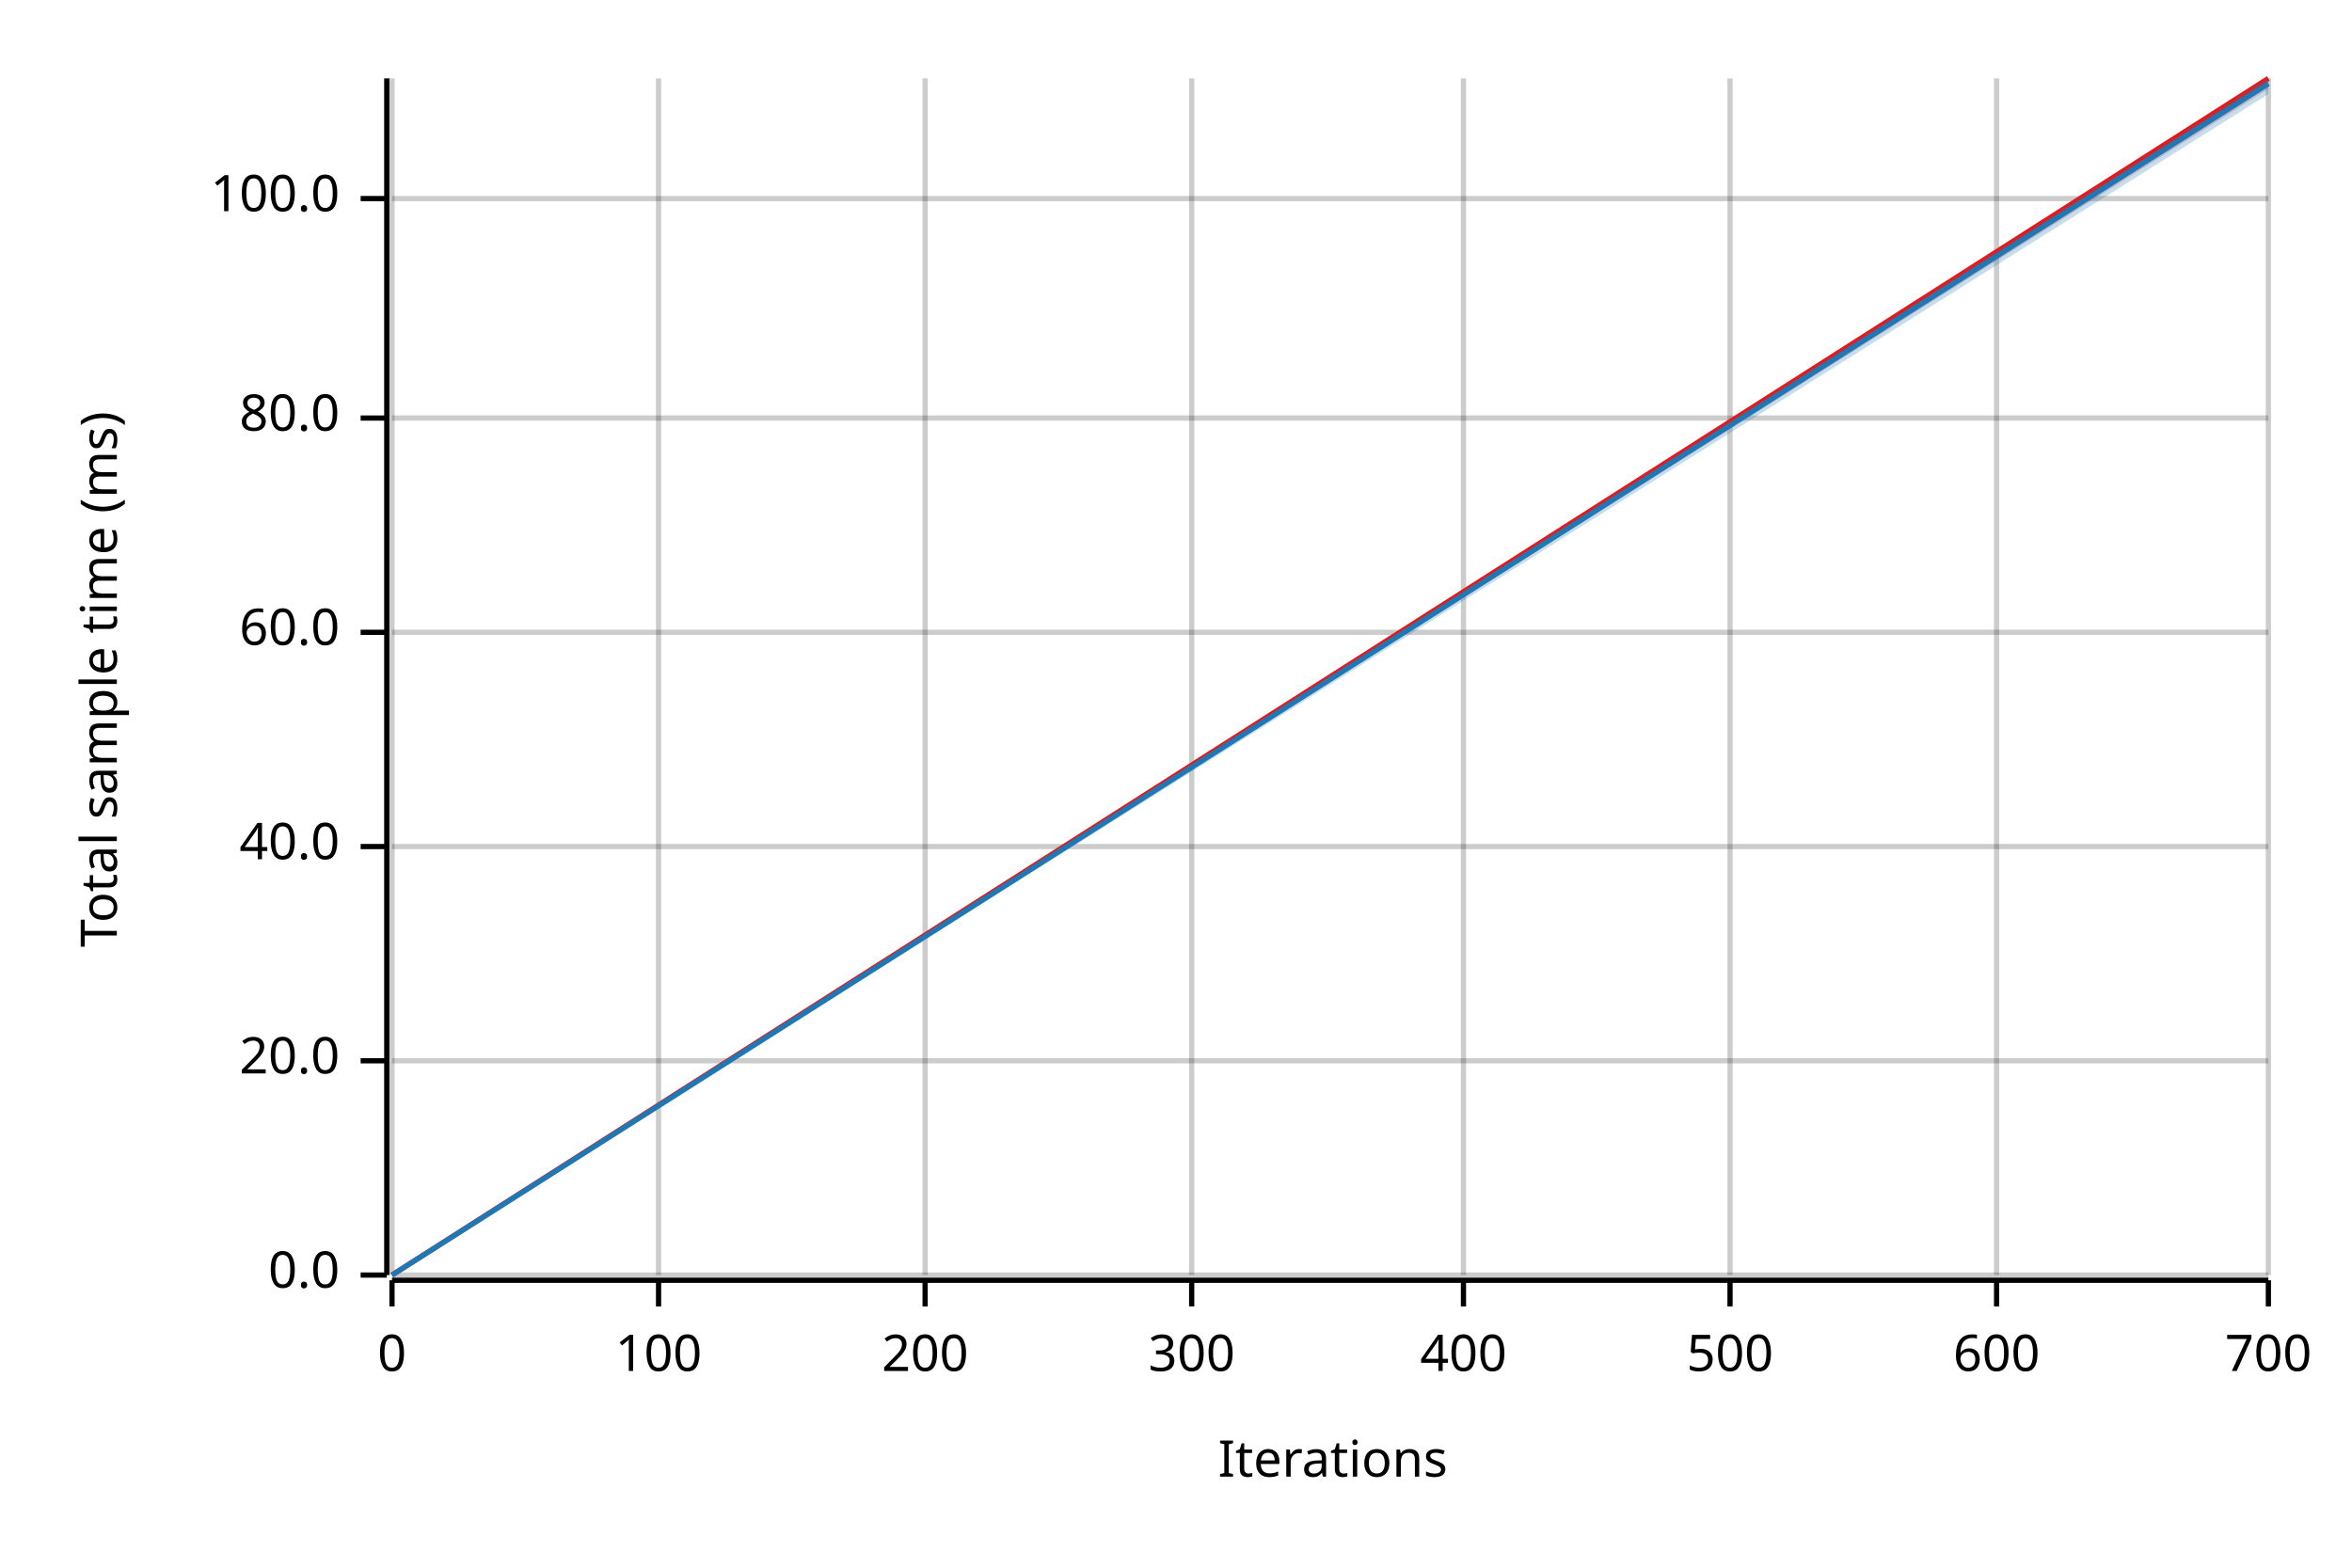
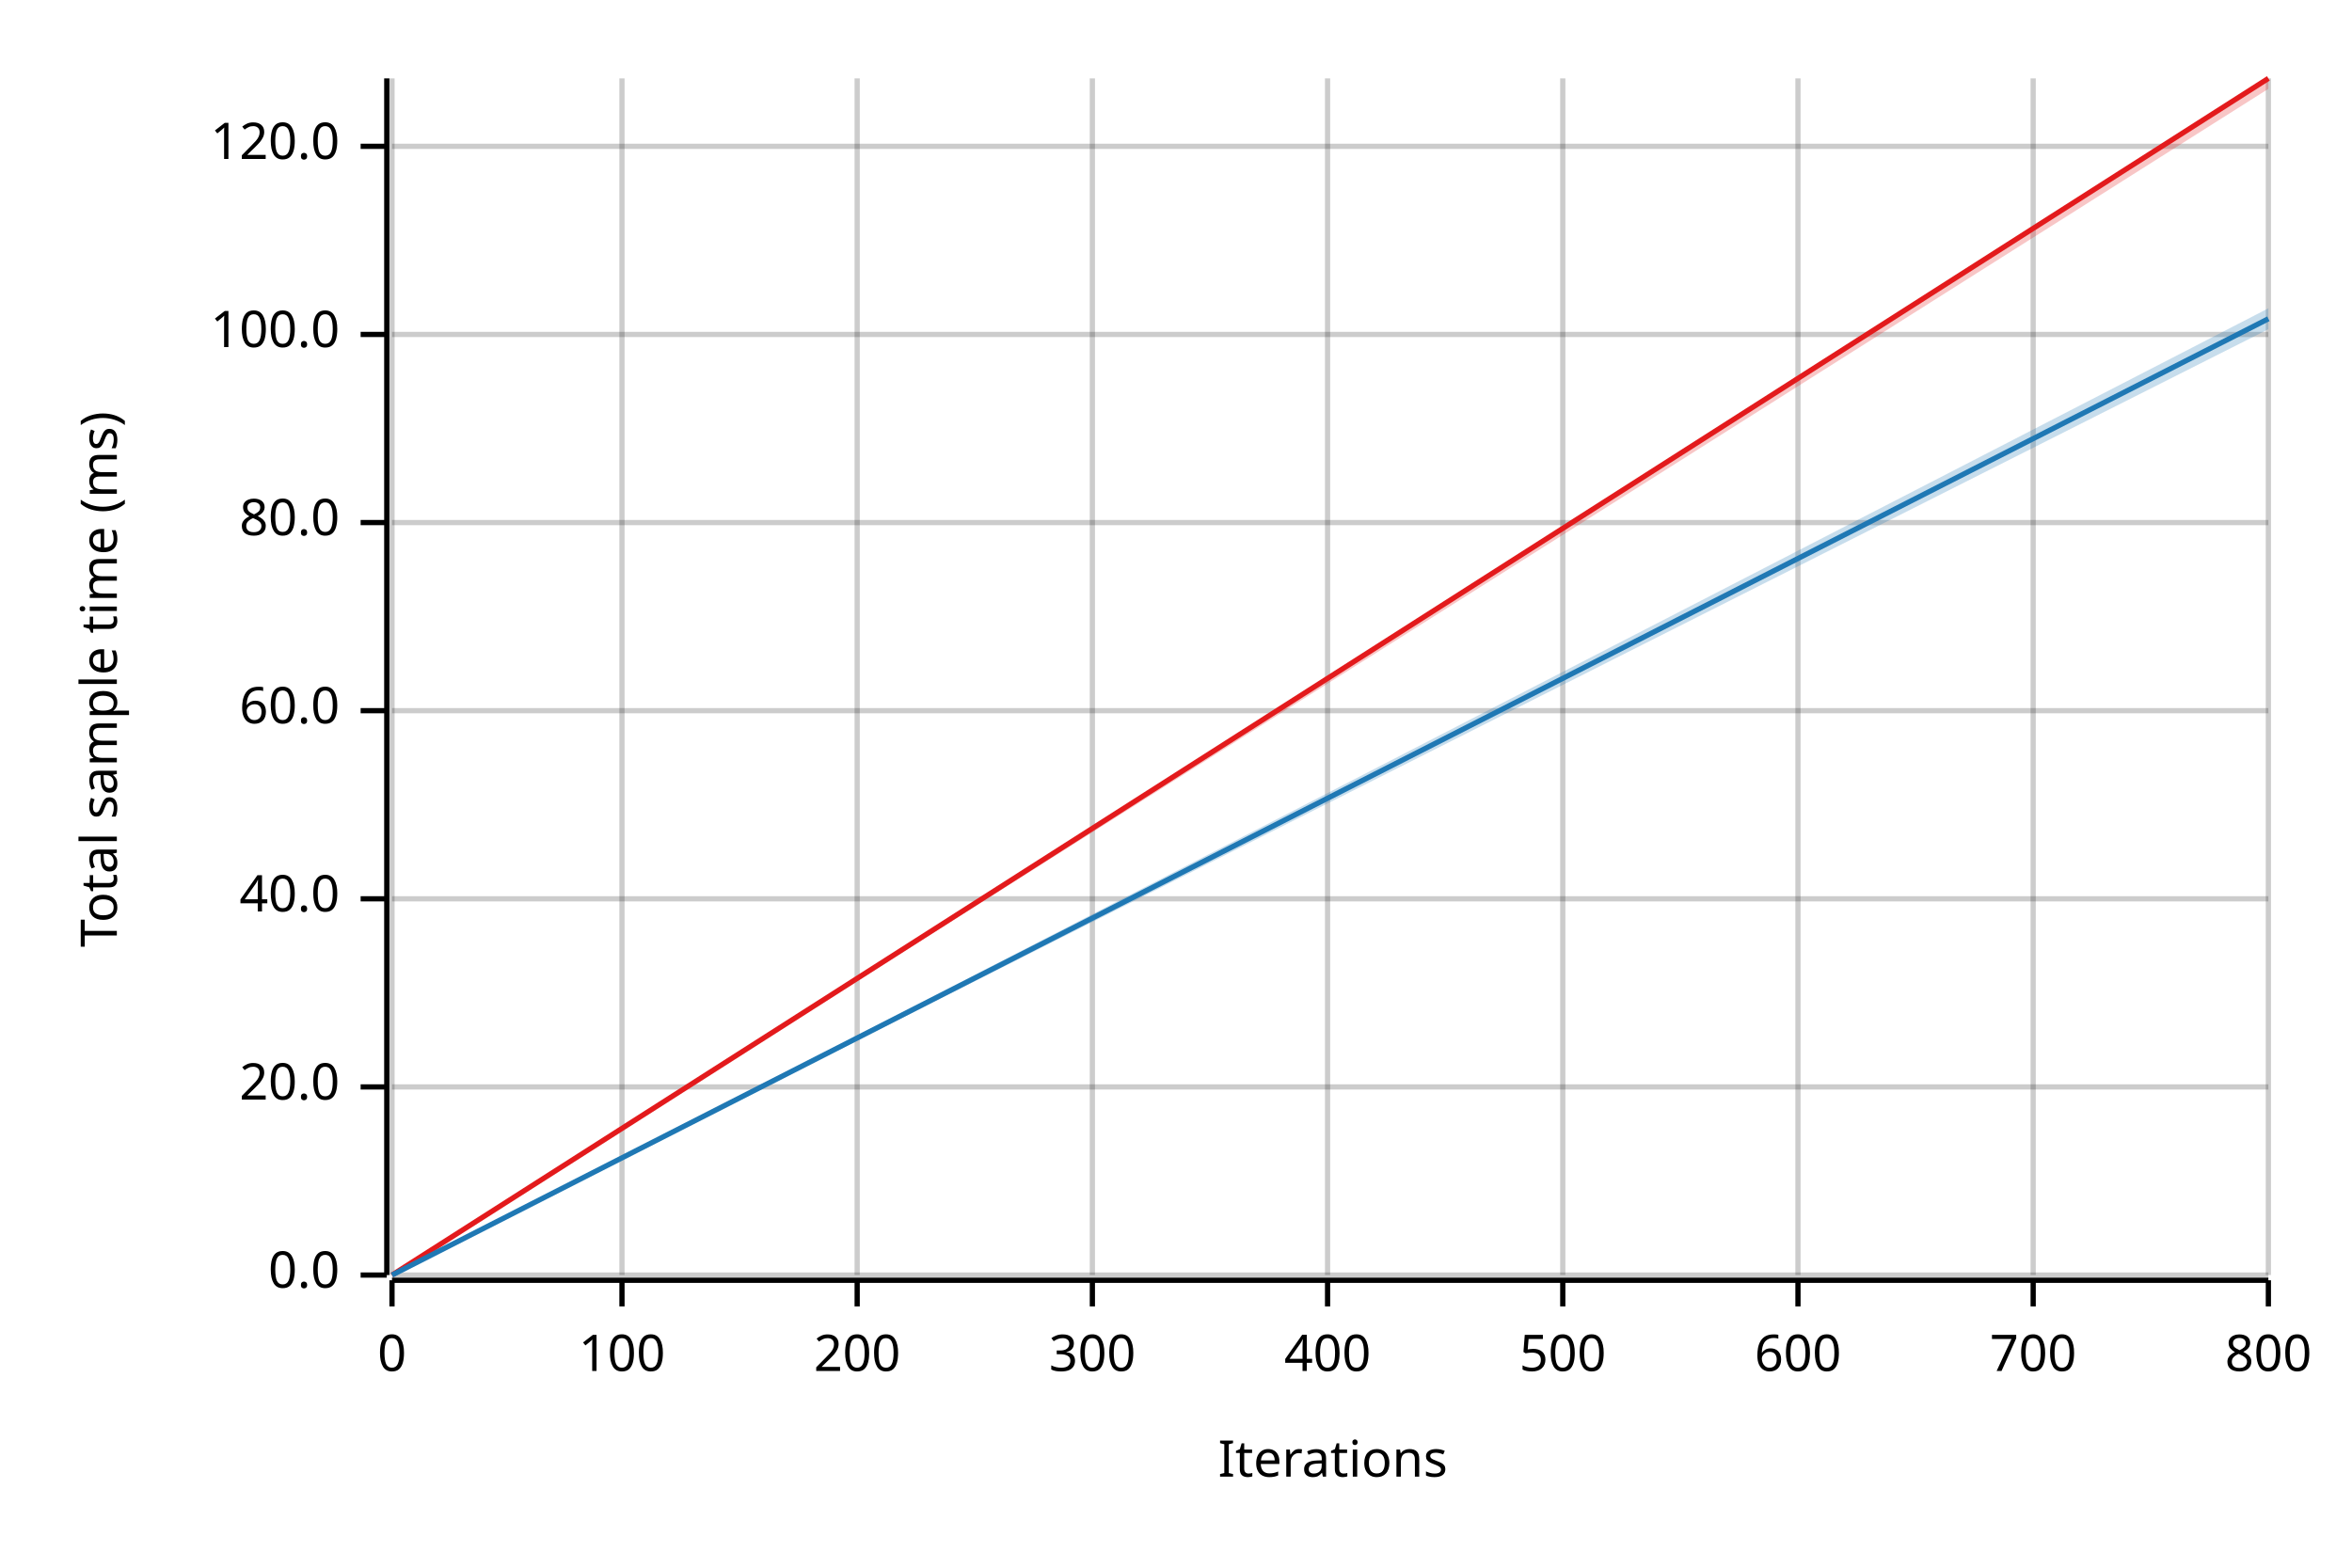
<svg xmlns="http://www.w3.org/2000/svg" width="450" height="300" viewBox="0 0 450 300">
  <text x="15" y="130" dy="0.76em" text-anchor="middle" font-family="sans-serif" font-size="9.677" opacity="1" fill="#000000" transform="rotate(270, 15, 130)">
Total sample time (ms)
</text>
  <text x="255" y="285" dy="-0.5ex" text-anchor="middle" font-family="sans-serif" font-size="9.677" opacity="1" fill="#000000">
Iterations
</text>
  <line opacity="0.2" stroke="#000000" stroke-width="1" x1="75" y1="244" x2="75" y2="15" />
-   <line opacity="0.2" stroke="#000000" stroke-width="1" x1="126" y1="244" x2="126" y2="15" />
-   <line opacity="0.2" stroke="#000000" stroke-width="1" x1="177" y1="244" x2="177" y2="15" />
-   <line opacity="0.2" stroke="#000000" stroke-width="1" x1="228" y1="244" x2="228" y2="15" />
-   <line opacity="0.2" stroke="#000000" stroke-width="1" x1="280" y1="244" x2="280" y2="15" />
-   <line opacity="0.2" stroke="#000000" stroke-width="1" x1="331" y1="244" x2="331" y2="15" />
-   <line opacity="0.2" stroke="#000000" stroke-width="1" x1="382" y1="244" x2="382" y2="15" />
+   <line opacity="0.2" stroke="#000000" stroke-width="1" x1="119" y1="244" x2="119" y2="15" />
+   <line opacity="0.2" stroke="#000000" stroke-width="1" x1="164" y1="244" x2="164" y2="15" />
+   <line opacity="0.2" stroke="#000000" stroke-width="1" x1="209" y1="244" x2="209" y2="15" />
+   <line opacity="0.2" stroke="#000000" stroke-width="1" x1="254" y1="244" x2="254" y2="15" />
+   <line opacity="0.2" stroke="#000000" stroke-width="1" x1="299" y1="244" x2="299" y2="15" />
+   <line opacity="0.2" stroke="#000000" stroke-width="1" x1="344" y1="244" x2="344" y2="15" />
+   <line opacity="0.2" stroke="#000000" stroke-width="1" x1="389" y1="244" x2="389" y2="15" />
  <line opacity="0.2" stroke="#000000" stroke-width="1" x1="434" y1="244" x2="434" y2="15" />
  <line opacity="0.2" stroke="#000000" stroke-width="1" x1="75" y1="244" x2="434" y2="244" />
-   <line opacity="0.2" stroke="#000000" stroke-width="1" x1="75" y1="203" x2="434" y2="203" />
-   <line opacity="0.2" stroke="#000000" stroke-width="1" x1="75" y1="162" x2="434" y2="162" />
-   <line opacity="0.2" stroke="#000000" stroke-width="1" x1="75" y1="121" x2="434" y2="121" />
-   <line opacity="0.2" stroke="#000000" stroke-width="1" x1="75" y1="80" x2="434" y2="80" />
-   <line opacity="0.2" stroke="#000000" stroke-width="1" x1="75" y1="38" x2="434" y2="38" />
+   <line opacity="0.2" stroke="#000000" stroke-width="1" x1="75" y1="208" x2="434" y2="208" />
+   <line opacity="0.2" stroke="#000000" stroke-width="1" x1="75" y1="172" x2="434" y2="172" />
+   <line opacity="0.2" stroke="#000000" stroke-width="1" x1="75" y1="136" x2="434" y2="136" />
+   <line opacity="0.2" stroke="#000000" stroke-width="1" x1="75" y1="100" x2="434" y2="100" />
+   <line opacity="0.2" stroke="#000000" stroke-width="1" x1="75" y1="64" x2="434" y2="64" />
+   <line opacity="0.2" stroke="#000000" stroke-width="1" x1="75" y1="28" x2="434" y2="28" />
  <polyline fill="none" opacity="1" stroke="#000000" stroke-width="1" points="74,15 74,244 " />
  <text x="65" y="244" dy="0.5ex" text-anchor="end" font-family="sans-serif" font-size="9.677" opacity="1" fill="#000000">
0.0
</text>
  <polyline fill="none" opacity="1" stroke="#000000" stroke-width="1" points="69,244 74,244 " />
-   <text x="65" y="203" dy="0.5ex" text-anchor="end" font-family="sans-serif" font-size="9.677" opacity="1" fill="#000000">
+   <text x="65" y="208" dy="0.5ex" text-anchor="end" font-family="sans-serif" font-size="9.677" opacity="1" fill="#000000">
20.0
</text>
-   <polyline fill="none" opacity="1" stroke="#000000" stroke-width="1" points="69,203 74,203 " />
-   <text x="65" y="162" dy="0.5ex" text-anchor="end" font-family="sans-serif" font-size="9.677" opacity="1" fill="#000000">
+   <polyline fill="none" opacity="1" stroke="#000000" stroke-width="1" points="69,208 74,208 " />
+   <text x="65" y="172" dy="0.5ex" text-anchor="end" font-family="sans-serif" font-size="9.677" opacity="1" fill="#000000">
40.0
</text>
-   <polyline fill="none" opacity="1" stroke="#000000" stroke-width="1" points="69,162 74,162 " />
-   <text x="65" y="121" dy="0.5ex" text-anchor="end" font-family="sans-serif" font-size="9.677" opacity="1" fill="#000000">
+   <polyline fill="none" opacity="1" stroke="#000000" stroke-width="1" points="69,172 74,172 " />
+   <text x="65" y="136" dy="0.5ex" text-anchor="end" font-family="sans-serif" font-size="9.677" opacity="1" fill="#000000">
60.0
</text>
-   <polyline fill="none" opacity="1" stroke="#000000" stroke-width="1" points="69,121 74,121 " />
-   <text x="65" y="80" dy="0.5ex" text-anchor="end" font-family="sans-serif" font-size="9.677" opacity="1" fill="#000000">
+   <polyline fill="none" opacity="1" stroke="#000000" stroke-width="1" points="69,136 74,136 " />
+   <text x="65" y="100" dy="0.5ex" text-anchor="end" font-family="sans-serif" font-size="9.677" opacity="1" fill="#000000">
80.0
</text>
-   <polyline fill="none" opacity="1" stroke="#000000" stroke-width="1" points="69,80 74,80 " />
-   <text x="65" y="38" dy="0.5ex" text-anchor="end" font-family="sans-serif" font-size="9.677" opacity="1" fill="#000000">
+   <polyline fill="none" opacity="1" stroke="#000000" stroke-width="1" points="69,100 74,100 " />
+   <text x="65" y="64" dy="0.5ex" text-anchor="end" font-family="sans-serif" font-size="9.677" opacity="1" fill="#000000">
100.0
</text>
-   <polyline fill="none" opacity="1" stroke="#000000" stroke-width="1" points="69,38 74,38 " />
+   <polyline fill="none" opacity="1" stroke="#000000" stroke-width="1" points="69,64 74,64 " />
+   <text x="65" y="28" dy="0.5ex" text-anchor="end" font-family="sans-serif" font-size="9.677" opacity="1" fill="#000000">
+ 120.0
+ </text>
+   <polyline fill="none" opacity="1" stroke="#000000" stroke-width="1" points="69,28 74,28 " />
  <polyline fill="none" opacity="1" stroke="#000000" stroke-width="1" points="75,245 434,245 " />
  <text x="75" y="255" dy="0.76em" text-anchor="middle" font-family="sans-serif" font-size="9.677" opacity="1" fill="#000000">
0
</text>
  <polyline fill="none" opacity="1" stroke="#000000" stroke-width="1" points="75,245 75,250 " />
-   <text x="126" y="255" dy="0.76em" text-anchor="middle" font-family="sans-serif" font-size="9.677" opacity="1" fill="#000000">
+   <text x="119" y="255" dy="0.76em" text-anchor="middle" font-family="sans-serif" font-size="9.677" opacity="1" fill="#000000">
100
</text>
-   <polyline fill="none" opacity="1" stroke="#000000" stroke-width="1" points="126,245 126,250 " />
-   <text x="177" y="255" dy="0.76em" text-anchor="middle" font-family="sans-serif" font-size="9.677" opacity="1" fill="#000000">
+   <polyline fill="none" opacity="1" stroke="#000000" stroke-width="1" points="119,245 119,250 " />
+   <text x="164" y="255" dy="0.76em" text-anchor="middle" font-family="sans-serif" font-size="9.677" opacity="1" fill="#000000">
200
</text>
-   <polyline fill="none" opacity="1" stroke="#000000" stroke-width="1" points="177,245 177,250 " />
-   <text x="228" y="255" dy="0.76em" text-anchor="middle" font-family="sans-serif" font-size="9.677" opacity="1" fill="#000000">
+   <polyline fill="none" opacity="1" stroke="#000000" stroke-width="1" points="164,245 164,250 " />
+   <text x="209" y="255" dy="0.76em" text-anchor="middle" font-family="sans-serif" font-size="9.677" opacity="1" fill="#000000">
300
</text>
-   <polyline fill="none" opacity="1" stroke="#000000" stroke-width="1" points="228,245 228,250 " />
-   <text x="280" y="255" dy="0.76em" text-anchor="middle" font-family="sans-serif" font-size="9.677" opacity="1" fill="#000000">
+   <polyline fill="none" opacity="1" stroke="#000000" stroke-width="1" points="209,245 209,250 " />
+   <text x="254" y="255" dy="0.76em" text-anchor="middle" font-family="sans-serif" font-size="9.677" opacity="1" fill="#000000">
400
</text>
-   <polyline fill="none" opacity="1" stroke="#000000" stroke-width="1" points="280,245 280,250 " />
-   <text x="331" y="255" dy="0.76em" text-anchor="middle" font-family="sans-serif" font-size="9.677" opacity="1" fill="#000000">
+   <polyline fill="none" opacity="1" stroke="#000000" stroke-width="1" points="254,245 254,250 " />
+   <text x="299" y="255" dy="0.76em" text-anchor="middle" font-family="sans-serif" font-size="9.677" opacity="1" fill="#000000">
500
</text>
-   <polyline fill="none" opacity="1" stroke="#000000" stroke-width="1" points="331,245 331,250 " />
-   <text x="382" y="255" dy="0.76em" text-anchor="middle" font-family="sans-serif" font-size="9.677" opacity="1" fill="#000000">
+   <polyline fill="none" opacity="1" stroke="#000000" stroke-width="1" points="299,245 299,250 " />
+   <text x="344" y="255" dy="0.76em" text-anchor="middle" font-family="sans-serif" font-size="9.677" opacity="1" fill="#000000">
600
</text>
-   <polyline fill="none" opacity="1" stroke="#000000" stroke-width="1" points="382,245 382,250 " />
+   <polyline fill="none" opacity="1" stroke="#000000" stroke-width="1" points="344,245 344,250 " />
+   <text x="389" y="255" dy="0.76em" text-anchor="middle" font-family="sans-serif" font-size="9.677" opacity="1" fill="#000000">
+ 700
+ </text>
+   <polyline fill="none" opacity="1" stroke="#000000" stroke-width="1" points="389,245 389,250 " />
  <text x="434" y="255" dy="0.76em" text-anchor="middle" font-family="sans-serif" font-size="9.677" opacity="1" fill="#000000">
- 700
+ 800
</text>
  <polyline fill="none" opacity="1" stroke="#000000" stroke-width="1" points="434,245 434,250 " />
  <polyline fill="none" opacity="1" stroke="#E31A1C" stroke-width="1" points="75,244 434,15 " />
  <polygon opacity="0.25" fill="#E31A1C" points="75,244 434,17 434,15 " />
-   <polyline fill="none" opacity="1" stroke="#1F78B4" stroke-width="1" points="75,244 434,16 " />
-   <polygon opacity="0.25" fill="#1F78B4" points="75,244 434,18 434,15 " />
+   <polyline fill="none" opacity="1" stroke="#1F78B4" stroke-width="1" points="75,244 434,61 " />
+   <polygon opacity="0.25" fill="#1F78B4" points="75,244 434,63 434,59 " />
</svg>
